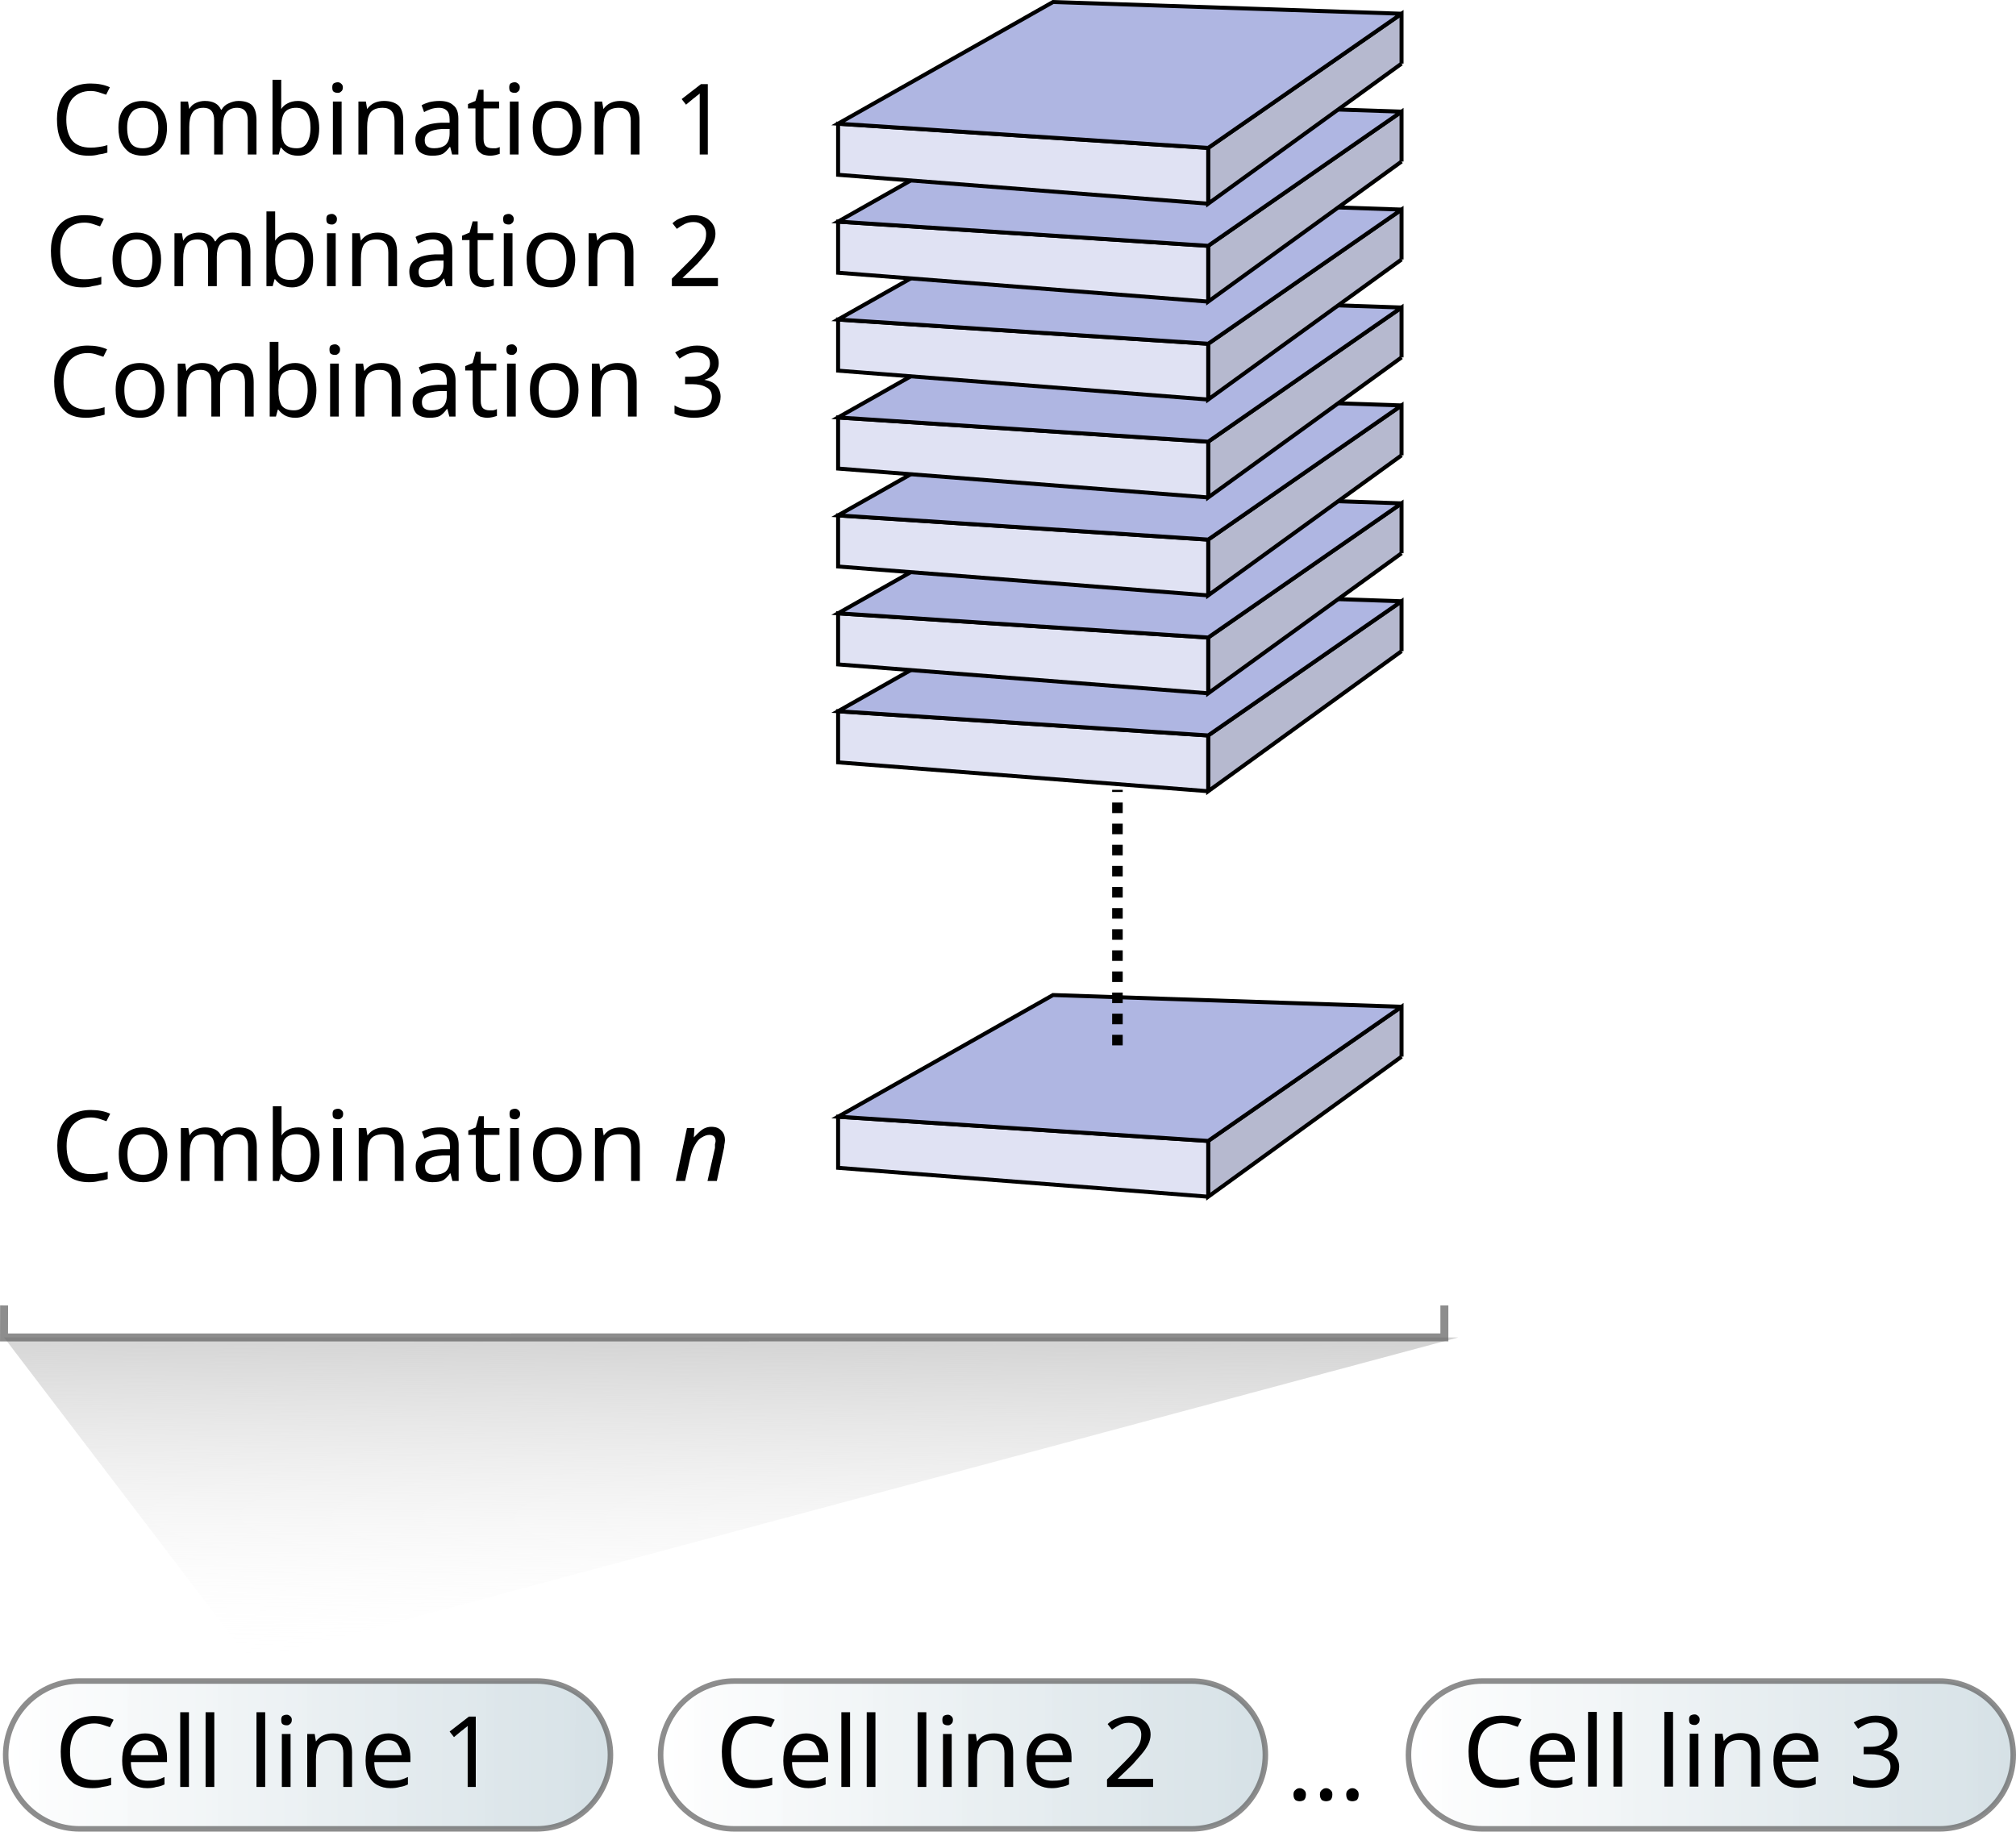
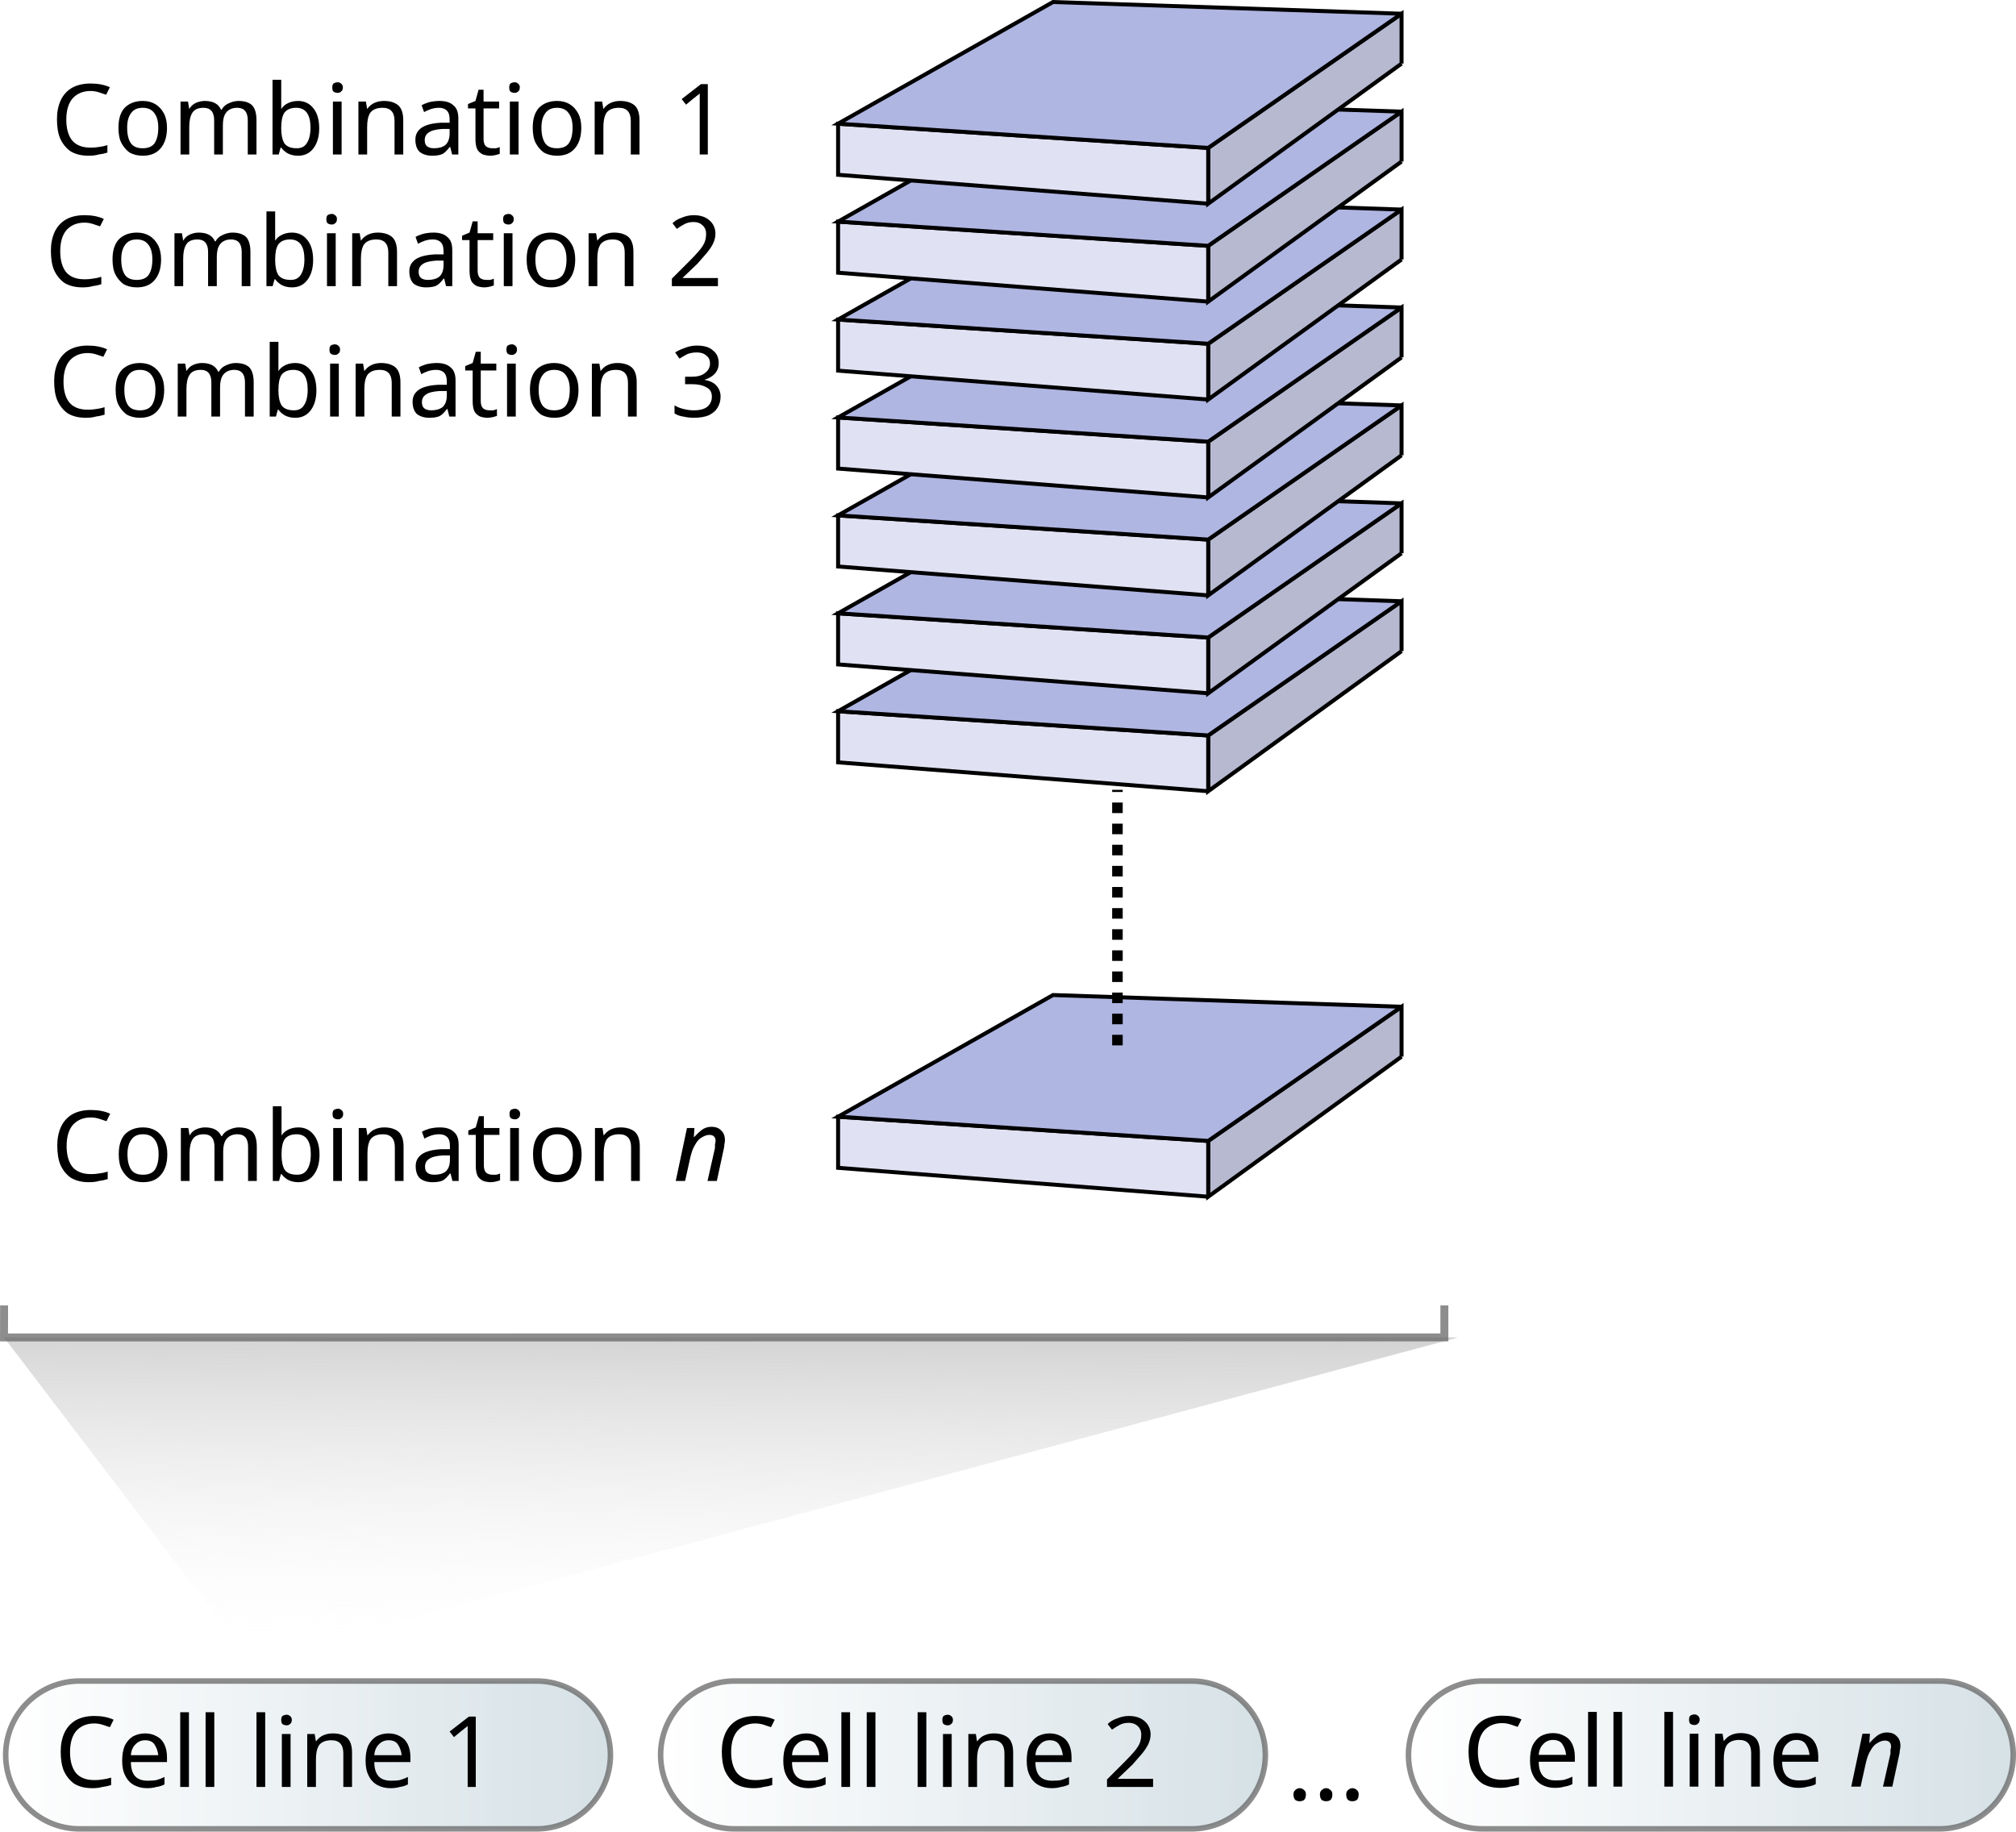
<svg xmlns="http://www.w3.org/2000/svg" xmlns:xlink="http://www.w3.org/1999/xlink" width="50.6mm" height="45.976mm" viewBox="0 0 50.6 45.976" version="1.1" id="svg11074">
  <defs id="defs11068">
    <linearGradient xlink:href="#linearGradient31257" id="linearGradient31109" x1="64.841" y1="119.661" x2="82.569" y2="119.708" gradientUnits="userSpaceOnUse" gradientTransform="translate(15.00877,-41.90139)" />
    <linearGradient id="linearGradient31257">
      <stop style="stop-color:#ffffff;stop-opacity:0.969" offset="0" id="stop31253" />
      <stop style="stop-color:#cfdce2;stop-opacity:1" offset="1" id="stop31255" />
    </linearGradient>
    <linearGradient xlink:href="#linearGradient31257" id="linearGradient31109-1" x1="64.841" y1="119.661" x2="82.569" y2="119.708" gradientUnits="userSpaceOnUse" gradientTransform="translate(31.44751,-41.90139)" />
    <linearGradient xlink:href="#linearGradient31257" id="linearGradient31109-9" x1="64.841" y1="119.661" x2="82.569" y2="119.708" gradientUnits="userSpaceOnUse" gradientTransform="translate(50.21782,-41.90139)" />
    <linearGradient xlink:href="#linearGradient30850" id="linearGradient30852" x1="84.398" y1="121.812" x2="84.474" y2="113.135" gradientUnits="userSpaceOnUse" gradientTransform="matrix(0.9929645,0,0,1,13.54027,-46.30188)" />
    <linearGradient id="linearGradient30850">
      <stop style="stop-color:#ffffff;stop-opacity:0" offset="0" id="stop30846" />
      <stop style="stop-color:#cfcfcf;stop-opacity:1" offset="1" id="stop30848" />
    </linearGradient>
  </defs>
  <g id="layer1" transform="translate(-79.77728,-33.70839)">
    <rect style="fill:url(#linearGradient31109);fill-opacity:1;stroke:#636363;stroke-width:0.139;stroke-linecap:square;stroke-miterlimit:4;stroke-dasharray:none;stroke-dashoffset:0;stroke-opacity:0.729;paint-order:fill markers stroke" id="rect31063" width="15.179" height="3.711" x="79.92" y="75.904" ry="1.855" />
    <rect style="fill:url(#linearGradient31109-1);fill-opacity:1;stroke:#636363;stroke-width:0.139;stroke-linecap:square;stroke-miterlimit:4;stroke-dasharray:none;stroke-dashoffset:0;stroke-opacity:0.729;paint-order:fill markers stroke" id="rect31063-8" width="15.179" height="3.711" x="96.358" y="75.904" ry="1.855" />
    <rect style="fill:url(#linearGradient31109-9);fill-opacity:1;stroke:#636363;stroke-width:0.139;stroke-linecap:square;stroke-miterlimit:4;stroke-dasharray:none;stroke-dashoffset:0;stroke-opacity:0.729;paint-order:fill markers stroke" id="rect31063-1" width="15.179" height="3.711" x="115.129" y="75.904" ry="1.855" />
    <path style="fill:#b6b9cf;fill-opacity:1;stroke:#000000;stroke-width:0.1;stroke-linecap:butt;stroke-linejoin:miter;stroke-miterlimit:4;stroke-dasharray:none;stroke-opacity:1" d="m 114.955,50.053 -4.853,3.516 v -1.4 l 4.853,-3.368 v 1.252" id="path29754-2-8-2" />
    <path style="fill:#e0e2f3;fill-opacity:1;stroke:#000000;stroke-width:0.1;stroke-linecap:butt;stroke-linejoin:miter;stroke-miterlimit:4;stroke-dasharray:none;stroke-opacity:1" d="m 110.102,53.569 -9.289,-0.725 v -1.282 l 9.289,0.608 v 1.4" id="path29756-0-1-2" />
    <path style="fill:#afb6e2;fill-opacity:1;stroke:#000000;stroke-width:0.1;stroke-linecap:butt;stroke-linejoin:miter;stroke-miterlimit:4;stroke-dasharray:none;stroke-opacity:1" d="m 114.955,48.801 -8.748,-0.294 -5.394,3.054 9.289,0.608 4.853,-3.368" id="path29758-5-6-7" />
    <path style="fill:#b6b9cf;fill-opacity:1;stroke:#000000;stroke-width:0.1;stroke-linecap:butt;stroke-linejoin:miter;stroke-miterlimit:4;stroke-dasharray:none;stroke-opacity:1" d="m 114.955,47.595 -4.853,3.516 v -1.4 l 4.853,-3.368 v 1.252" id="path29754-7-7-0" />
    <path style="fill:#e0e2f3;fill-opacity:1;stroke:#000000;stroke-width:0.1;stroke-linecap:butt;stroke-linejoin:miter;stroke-miterlimit:4;stroke-dasharray:none;stroke-opacity:1" d="m 110.102,51.111 -9.289,-0.725 v -1.282 l 9.289,0.608 v 1.4" id="path29756-7-5-7" />
    <path style="fill:#afb6e2;fill-opacity:1;stroke:#000000;stroke-width:0.1;stroke-linecap:butt;stroke-linejoin:miter;stroke-miterlimit:4;stroke-dasharray:none;stroke-opacity:1" d="m 114.955,46.343 -8.748,-0.294 -5.394,3.054 9.289,0.608 4.853,-3.368" id="path29758-4-2-2" />
    <path style="fill:#b6b9cf;fill-opacity:1;stroke:#000000;stroke-width:0.1;stroke-linecap:butt;stroke-linejoin:miter;stroke-miterlimit:4;stroke-dasharray:none;stroke-opacity:1" d="m 114.955,45.137 -4.853,3.516 v -1.4 l 4.853,-3.368 v 1.252" id="path29754-9-0-7" />
    <path style="fill:#e0e2f3;fill-opacity:1;stroke:#000000;stroke-width:0.1;stroke-linecap:butt;stroke-linejoin:miter;stroke-miterlimit:4;stroke-dasharray:none;stroke-opacity:1" d="m 110.102,48.653 -9.289,-0.725 v -1.282 l 9.289,0.608 v 1.4" id="path29756-6-4-7" />
    <path style="fill:#afb6e2;fill-opacity:1;stroke:#000000;stroke-width:0.1;stroke-linecap:butt;stroke-linejoin:miter;stroke-miterlimit:4;stroke-dasharray:none;stroke-opacity:1" d="m 114.955,43.885 -8.748,-0.294 -5.394,3.054 9.289,0.608 4.853,-3.368" id="path29758-9-9-5" />
    <path style="fill:#b6b9cf;fill-opacity:1;stroke:#000000;stroke-width:0.1;stroke-linecap:butt;stroke-linejoin:miter;stroke-miterlimit:4;stroke-dasharray:none;stroke-opacity:1" d="m 114.955,42.679 -4.853,3.516 v -1.4 l 4.853,-3.368 v 1.252" id="path29754-5-3-3" />
    <path style="fill:#e0e2f3;fill-opacity:1;stroke:#000000;stroke-width:0.1;stroke-linecap:butt;stroke-linejoin:miter;stroke-miterlimit:4;stroke-dasharray:none;stroke-opacity:1" d="m 110.102,46.195 -9.289,-0.725 v -1.282 l 9.289,0.608 v 1.4" id="path29756-1-3-3" />
    <path style="fill:#afb6e2;fill-opacity:1;stroke:#000000;stroke-width:0.1;stroke-linecap:butt;stroke-linejoin:miter;stroke-miterlimit:4;stroke-dasharray:none;stroke-opacity:1" d="m 114.955,41.427 -8.748,-0.294 -5.394,3.054 9.289,0.608 4.853,-3.368" id="path29758-0-5-1" />
    <path style="fill:#b6b9cf;fill-opacity:1;stroke:#000000;stroke-width:0.1;stroke-linecap:butt;stroke-linejoin:miter;stroke-miterlimit:4;stroke-dasharray:none;stroke-opacity:1" d="m 114.955,40.221 -4.853,3.516 v -1.4 l 4.853,-3.368 v 1.252" id="path29754-0-3-5" />
    <path style="fill:#e0e2f3;fill-opacity:1;stroke:#000000;stroke-width:0.1;stroke-linecap:butt;stroke-linejoin:miter;stroke-miterlimit:4;stroke-dasharray:none;stroke-opacity:1" d="m 110.102,43.737 -9.289,-0.725 v -1.282 l 9.289,0.608 v 1.4" id="path29756-2-0-0" />
    <path style="fill:#afb6e2;fill-opacity:1;stroke:#000000;stroke-width:0.1;stroke-linecap:butt;stroke-linejoin:miter;stroke-miterlimit:4;stroke-dasharray:none;stroke-opacity:1" d="m 114.955,38.969 -8.748,-0.294 -5.394,3.054 9.289,0.608 4.853,-3.368" id="path29758-1-5-0" />
    <path style="fill:#b6b9cf;fill-opacity:1;stroke:#000000;stroke-width:0.1;stroke-linecap:butt;stroke-linejoin:miter;stroke-miterlimit:4;stroke-dasharray:none;stroke-opacity:1" d="m 114.955,37.763 -4.853,3.516 v -1.4 l 4.853,-3.368 v 1.252" id="path29754-57-5-7" />
    <path style="fill:#e0e2f3;fill-opacity:1;stroke:#000000;stroke-width:0.1;stroke-linecap:butt;stroke-linejoin:miter;stroke-miterlimit:4;stroke-dasharray:none;stroke-opacity:1" d="m 110.102,41.279 -9.289,-0.725 v -1.282 l 9.289,0.608 v 1.4" id="path29756-03-7-5" />
    <path style="fill:#afb6e2;fill-opacity:1;stroke:#000000;stroke-width:0.1;stroke-linecap:butt;stroke-linejoin:miter;stroke-miterlimit:4;stroke-dasharray:none;stroke-opacity:1" d="m 114.955,36.511 -8.748,-0.294 -5.394,3.054 9.289,0.608 4.853,-3.368" id="path29758-8-9-4" />
    <path style="fill:#b6b9cf;fill-opacity:1;stroke:#000000;stroke-width:0.1;stroke-linecap:butt;stroke-linejoin:miter;stroke-miterlimit:4;stroke-dasharray:none;stroke-opacity:1" d="m 114.955,35.305 -4.853,3.516 v -1.4 l 4.853,-3.368 v 1.252" id="path29754-8-2-0" />
    <path style="fill:#e0e2f3;fill-opacity:1;stroke:#000000;stroke-width:0.1;stroke-linecap:butt;stroke-linejoin:miter;stroke-miterlimit:4;stroke-dasharray:none;stroke-opacity:1" d="m 110.102,38.821 -9.289,-0.725 v -1.282 l 9.289,0.608 v 1.4" id="path29756-8-6-2" />
    <path style="fill:#afb6e2;fill-opacity:1;stroke:#000000;stroke-width:0.1;stroke-linecap:butt;stroke-linejoin:miter;stroke-miterlimit:4;stroke-dasharray:none;stroke-opacity:1" d="m 114.955,34.053 -8.748,-0.294 -5.394,3.054 9.289,0.608 4.853,-3.368" id="path29758-59-0-0" />
    <path style="fill:#b6b9cf;fill-opacity:1;stroke:#000000;stroke-width:0.1;stroke-linecap:butt;stroke-linejoin:miter;stroke-miterlimit:4;stroke-dasharray:none;stroke-opacity:1" d="m 114.955,60.231 -4.853,3.516 v -1.4 l 4.853,-3.368 v 1.252" id="path29754-22-0-2" />
    <path style="fill:#e0e2f3;fill-opacity:1;stroke:#000000;stroke-width:0.1;stroke-linecap:butt;stroke-linejoin:miter;stroke-miterlimit:4;stroke-dasharray:none;stroke-opacity:1" d="m 110.102,63.747 -9.289,-0.725 v -1.282 l 9.289,0.608 v 1.4" id="path29756-3-8-3" />
    <path style="fill:#afb6e2;fill-opacity:1;stroke:#000000;stroke-width:0.1;stroke-linecap:butt;stroke-linejoin:miter;stroke-miterlimit:4;stroke-dasharray:none;stroke-opacity:1" d="m 114.955,58.979 -8.748,-0.294 -5.394,3.054 9.289,0.608 4.853,-3.368" id="path29758-6-4-9" />
    <path style="fill:none;fill-opacity:1;stroke:#000000;stroke-width:0.265;stroke-linecap:butt;stroke-linejoin:miter;stroke-miterlimit:4;stroke-dasharray:0.265, 0.265;stroke-dashoffset:0;stroke-opacity:1" d="M 107.824,59.948 V 53.534" id="path29941-6-0" />
    <text xml:space="preserve" style="font-style:normal;font-variant:normal;font-weight:normal;font-stretch:normal;font-size:2.469px;line-height:1.25;font-family:sans-serif;-inkscape-font-specification:sans-serif;letter-spacing:0px;word-spacing:0px;fill:#000000;fill-opacity:1;stroke:none;stroke-width:0.312" x="81.052" y="37.586" id="text46257-4-0-4-2-0-3-2-7-4-5-2-9-0-9-0-9">
      <tspan id="tspan46255-2-0-6-0-7-3-8-3-8-22-4-8-3-5-5-5" x="81.052" y="37.586" style="font-style:normal;font-variant:normal;font-weight:normal;font-stretch:normal;font-size:2.469px;font-family:sans-serif;-inkscape-font-specification:sans-serif;stroke-width:0.312">Combination 1</tspan>
    </text>
    <text xml:space="preserve" style="font-style:normal;font-variant:normal;font-weight:normal;font-stretch:normal;font-size:2.469px;line-height:1.25;font-family:sans-serif;-inkscape-font-specification:sans-serif;letter-spacing:0px;word-spacing:0px;fill:#000000;fill-opacity:1;stroke:none;stroke-width:0.312" x="80.898" y="40.888" id="text46257-4-0-4-2-0-3-2-7-4-5-2-9-0-9-0-4-1">
      <tspan id="tspan46255-2-0-6-0-7-3-8-3-8-22-4-8-3-5-5-42-11" x="80.898" y="40.888" style="font-style:normal;font-variant:normal;font-weight:normal;font-stretch:normal;font-size:2.469px;font-family:sans-serif;-inkscape-font-specification:sans-serif;stroke-width:0.312">Combination 2</tspan>
    </text>
    <text xml:space="preserve" style="font-style:normal;font-variant:normal;font-weight:normal;font-stretch:normal;font-size:2.469px;line-height:1.25;font-family:sans-serif;-inkscape-font-specification:sans-serif;letter-spacing:0px;word-spacing:0px;fill:#000000;fill-opacity:1;stroke:none;stroke-width:0.312" x="80.98" y="44.162" id="text46257-4-0-4-2-0-3-2-7-4-5-2-9-0-9-0-4-2-1">
      <tspan id="tspan46255-2-0-6-0-7-3-8-3-8-22-4-8-3-5-5-42-1-8" x="80.98" y="44.162" style="font-style:normal;font-variant:normal;font-weight:normal;font-stretch:normal;font-size:2.469px;font-family:sans-serif;-inkscape-font-specification:sans-serif;stroke-width:0.312">Combination 3</tspan>
    </text>
    <text xml:space="preserve" style="font-style:normal;font-variant:normal;font-weight:normal;font-stretch:normal;font-size:2.469px;line-height:1.25;font-family:sans-serif;-inkscape-font-specification:sans-serif;letter-spacing:0px;word-spacing:0px;fill:#000000;fill-opacity:1;stroke:none;stroke-width:0.312" x="81.059" y="63.35" id="text46257-4-0-4-2-0-3-2-7-4-5-2-9-0-9-0-4-2-5-1">
      <tspan id="tspan46255-2-0-6-0-7-3-8-3-8-22-4-8-3-5-5-42-1-3-8" x="81.059" y="63.35" style="font-style:normal;font-variant:normal;font-weight:normal;font-stretch:normal;font-size:2.469px;font-family:sans-serif;-inkscape-font-specification:sans-serif;stroke-width:0.312">Combination <tspan style="font-style:italic;font-variant:normal;font-weight:normal;font-stretch:normal;font-size:2.469px;font-family:sans-serif;-inkscape-font-specification:'sans-serif Italic';stroke-width:0.312" id="tspan81373-3">n</tspan>
      </tspan>
    </text>
    <path style="fill:url(#linearGradient30852);fill-opacity:1;stroke:none;stroke-width:0.264px;stroke-linecap:butt;stroke-linejoin:miter;stroke-opacity:1" d="M 79.878,67.28 H 116.377 l -30.307,8.126 z" id="path30836" />
    <text xml:space="preserve" style="font-style:normal;font-variant:normal;font-weight:normal;font-stretch:normal;font-size:2.469px;line-height:1.25;font-family:sans-serif;-inkscape-font-specification:sans-serif;letter-spacing:0px;word-spacing:0px;fill:#000000;fill-opacity:1;stroke:none;stroke-width:0.312" x="81.222" y="78.621" id="text46257-4-0-4-2-0-3-2-7-4-5-2-9-0-9-0-9-1">
      <tspan id="tspan46255-2-0-6-0-7-3-8-3-8-22-4-8-3-5-5-5-0" x="81.222" y="78.621" style="font-style:normal;font-variant:normal;font-weight:normal;font-stretch:normal;font-size:2.469px;font-family:sans-serif;-inkscape-font-specification:sans-serif;stroke-width:0.312" />
    </text>
    <path style="fill:none;stroke:#636363;stroke-width:0.2;stroke-linecap:butt;stroke-linejoin:miter;stroke-miterlimit:4;stroke-dasharray:none;stroke-opacity:0.729" d="m 79.88,66.475 -0.002,0.805 36.152,-0.002 v -0.803" id="path31059" />
    <text xml:space="preserve" style="font-style:normal;font-variant:normal;font-weight:normal;font-stretch:normal;font-size:2.469px;line-height:1.25;font-family:sans-serif;-inkscape-font-specification:sans-serif;letter-spacing:0px;word-spacing:0px;fill:#000000;fill-opacity:1;stroke:none;stroke-width:0.312" x="81.144" y="78.56" id="text46257-4-0-4-2-0-3-2-7-4-5-2-9-0-9-0-9-2">
      <tspan id="tspan46255-2-0-6-0-7-3-8-3-8-22-4-8-3-5-5-5-5" x="81.144" y="78.56" style="font-style:normal;font-variant:normal;font-weight:normal;font-stretch:normal;font-size:2.469px;font-family:sans-serif;-inkscape-font-specification:sans-serif;stroke-width:0.312">Cell line 1</tspan>
    </text>
    <text xml:space="preserve" style="font-style:normal;font-variant:normal;font-weight:normal;font-stretch:normal;font-size:2.469px;line-height:1.25;font-family:sans-serif;-inkscape-font-specification:sans-serif;letter-spacing:0px;word-spacing:0px;fill:#000000;fill-opacity:1;stroke:none;stroke-width:0.312" x="97.737" y="78.56" id="text46257-4-0-4-2-0-3-2-7-4-5-2-9-0-9-0-9-2-7">
      <tspan id="tspan46255-2-0-6-0-7-3-8-3-8-22-4-8-3-5-5-5-5-6" x="97.737" y="78.56" style="font-style:normal;font-variant:normal;font-weight:normal;font-stretch:normal;font-size:2.469px;font-family:sans-serif;-inkscape-font-specification:sans-serif;stroke-width:0.312">Cell line 2</tspan>
    </text>
    <text xml:space="preserve" style="font-style:normal;font-variant:normal;font-weight:normal;font-stretch:normal;font-size:2.469px;line-height:1.25;font-family:sans-serif;-inkscape-font-specification:sans-serif;letter-spacing:0px;word-spacing:0px;fill:#000000;fill-opacity:1;stroke:none;stroke-width:0.312" x="112.07" y="78.893" id="text46257-4-0-4-2-0-3-2-7-4-5-2-9-0-9-0-9-2-4">
      <tspan id="tspan46255-2-0-6-0-7-3-8-3-8-22-4-8-3-5-5-5-5-4" x="112.07" y="78.893" style="font-style:normal;font-variant:normal;font-weight:normal;font-stretch:normal;font-size:2.469px;font-family:sans-serif;-inkscape-font-specification:sans-serif;stroke-width:0.312">...</tspan>
    </text>
    <text xml:space="preserve" style="font-style:normal;font-variant:normal;font-weight:normal;font-stretch:normal;font-size:2.469px;line-height:1.25;font-family:sans-serif;-inkscape-font-specification:sans-serif;letter-spacing:0px;word-spacing:0px;fill:#000000;fill-opacity:1;stroke:none;stroke-width:0.312" x="116.48" y="78.555" id="text46257-4-0-4-2-0-3-2-7-4-5-2-9-0-9-0-9-2-6">
-       <tspan id="tspan46255-2-0-6-0-7-3-8-3-8-22-4-8-3-5-5-5-5-3" x="116.48" y="78.555" style="font-style:normal;font-variant:normal;font-weight:normal;font-stretch:normal;font-size:2.469px;font-family:sans-serif;-inkscape-font-specification:sans-serif;stroke-width:0.312">Cell line 3</tspan>
+       <tspan id="tspan46255-2-0-6-0-7-3-8-3-8-22-4-8-3-5-5-5-5-3" x="116.48" y="78.555" style="font-style:normal;font-variant:normal;font-weight:normal;font-stretch:normal;font-size:2.469px;font-family:sans-serif;-inkscape-font-specification:sans-serif;stroke-width:0.312">Cell line <tspan style="font-style:italic" id="tspan889">n</tspan>
+       </tspan>
    </text>
  </g>
</svg>
